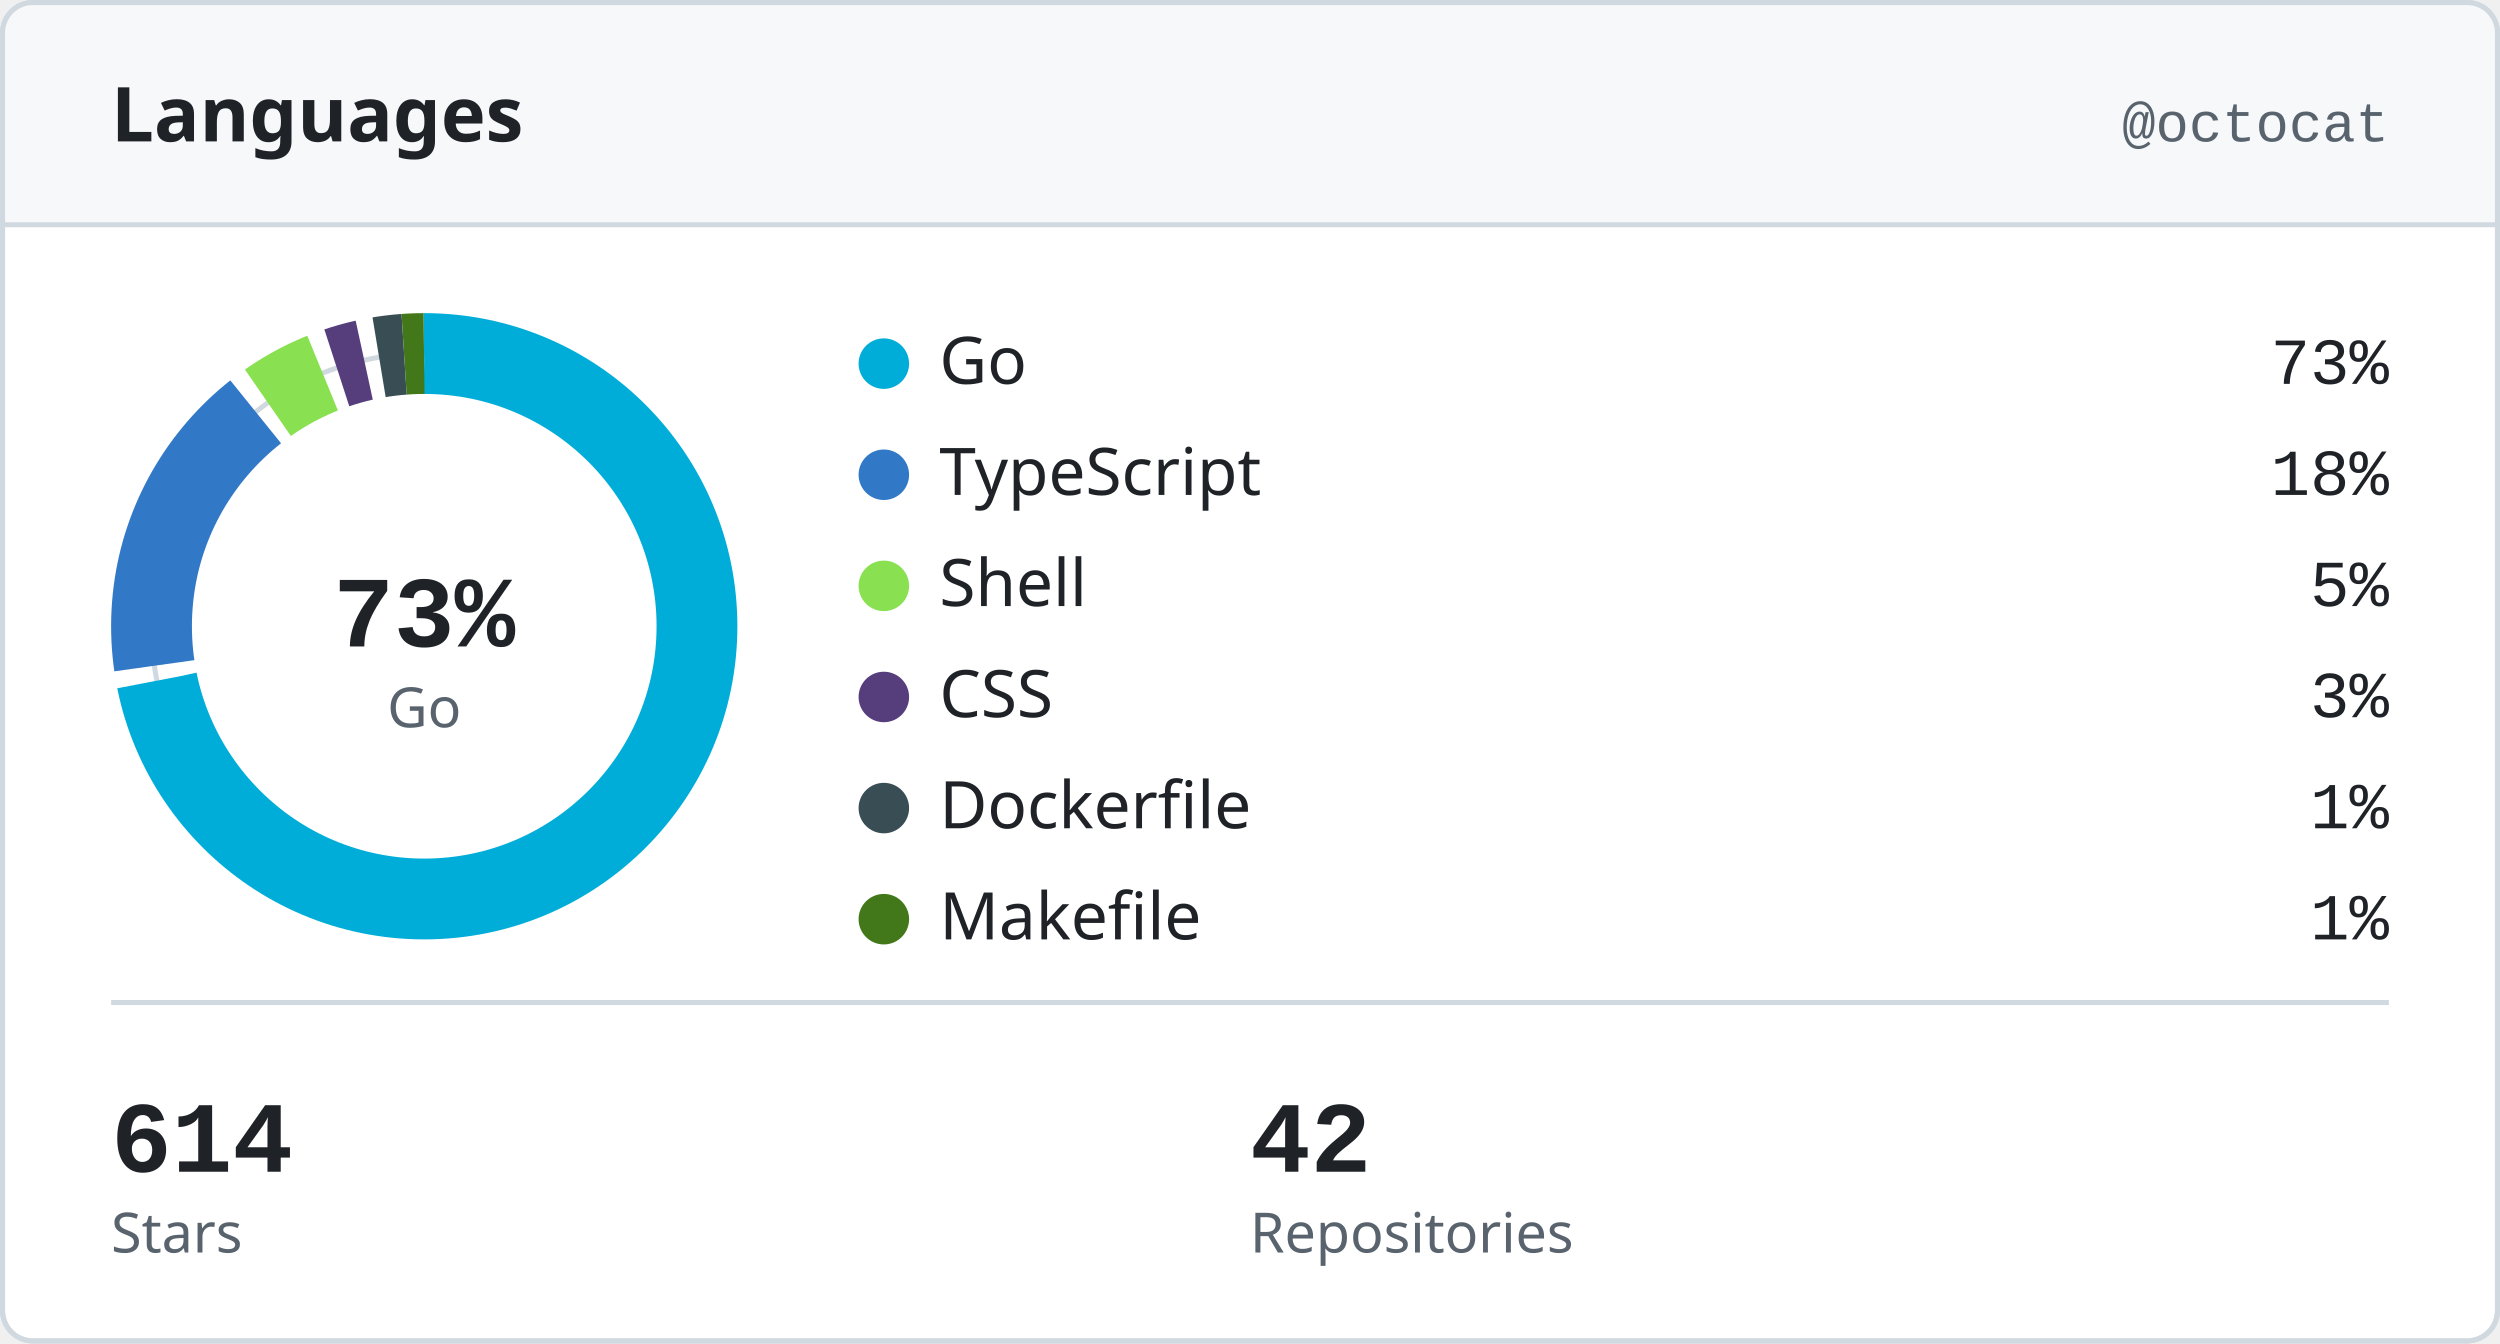
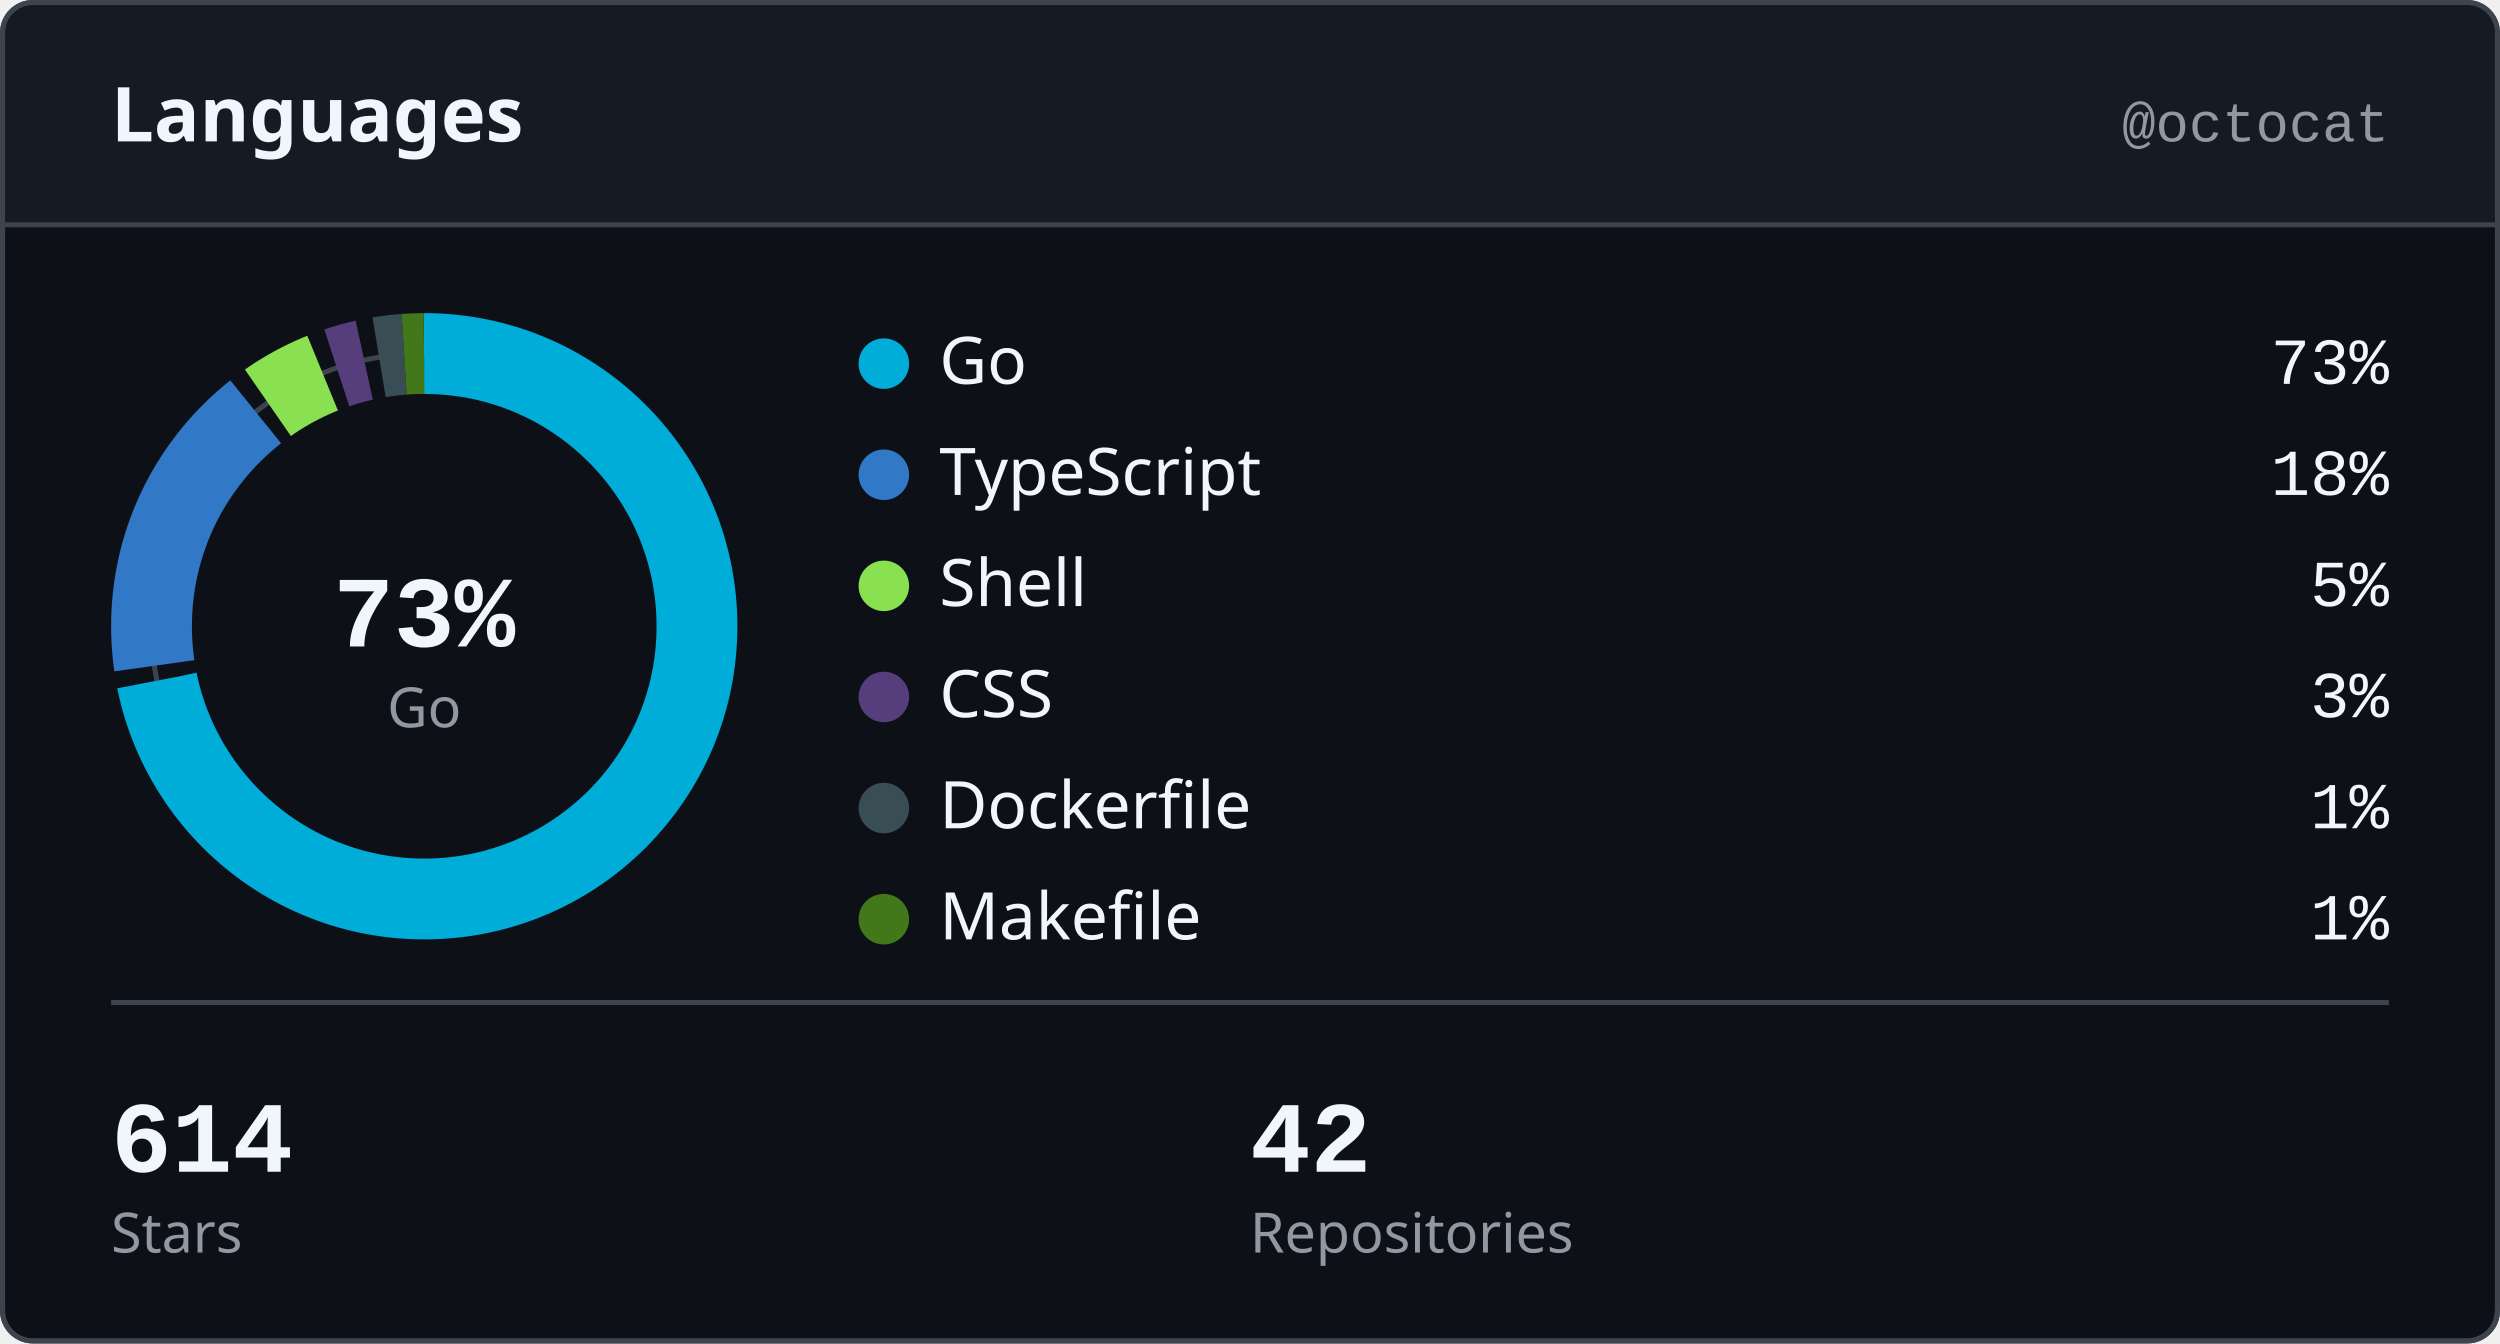
<svg xmlns="http://www.w3.org/2000/svg" width="495" height="266" viewBox="0 0 495 266" role="img" aria-labelledby="ghcTitle ghcDesc">
  <style>
- .bg{fill:#ffffff;stroke:#d1d9e0}
- .panel{fill:#f6f8fa}
- .t,.v,.big{fill:#1f2328}
- .d,.l,.h,.s{fill:#59636e}
- .n,.c{fill:#1f2328}
- .star,.pill-v{fill:#0969da}
- .on-accent{fill:#ffffff}
- .line{stroke:#0969da}
- .area{fill:#0969da}
- .axis,.edge{stroke:#d1d9e0}
- .track{fill:#d1d9e0}
- .ok{fill:#1a7f37}
- .fg{fill:#1f2328}
- .h0{fill:#eff2f5}.h1{fill:#aceebb}.h2{fill:#4ac26b}.h3{fill:#2da44e}.h4{fill:#116329}
+ .bg{fill:#0d1117;stroke:#3d444d}
+ .panel{fill:#151b23}
+ .t,.v,.big{fill:#f0f6fc}
+ .d,.l,.h,.s{fill:#9198a1}
+ .n,.c{fill:#f0f6fc}
+ .star,.pill-v{fill:#4493f8}
+ .on-accent{fill:#0d1117}
+ .line{stroke:#4493f8}
+ .area{fill:#4493f8}
+ .axis,.edge{stroke:#3d444d}
+ .track{fill:#3d444d}
+ .ok{fill:#3fb950}
+ .fg{fill:#f0f6fc}
+ .h0{fill:#151b23}.h1{fill:#033a16}.h2{fill:#196c2e}.h3{fill:#2ea043}.h4{fill:#56d364}
text{font-family:-apple-system,BlinkMacSystemFont,'Segoe UI','Noto Sans',Helvetica,Arial,sans-serif}
.mono{font-family:ui-monospace,SFMono-Regular,'SF Mono',Menlo,Consolas,'Liberation Mono',monospace}
.t{font-size:15px;font-weight:600}
.d{font-size:11px}
.v{font-size:22px;font-weight:600;font-family:ui-monospace,SFMono-Regular,'SF Mono',Menlo,Consolas,'Liberation Mono',monospace}
.big{font-size:20px;font-weight:600;font-family:ui-monospace,SFMono-Regular,'SF Mono',Menlo,Consolas,'Liberation Mono',monospace}
.l{font-size:11px}
.h{font-size:14px;font-weight:600}
.n{font-size:13px}
.s{font-size:11px}
.c{font-size:13px;font-weight:500;font-family:ui-monospace,SFMono-Regular,'SF Mono',Menlo,Consolas,'Liberation Mono',monospace}
.line{fill:none;stroke-width:2;stroke-linecap:round;stroke-linejoin:round}
.area{opacity:0.12;stroke:none}
.axis{stroke-width:1}
.edge{fill:none;stroke-width:1}
</style>
  <rect class="bg" x="0.5" y="0.5" width="494" height="265" rx="6" />
  <path class="panel" d="M0.5,44 V6.5 A6,6 0 0 1 6.5,0.5 H488.5 A6,6 0 0 1 494.5,6.5 V44 Z" />
  <line class="axis" x1="0.5" y1="44.5" x2="494.5" y2="44.5" />
  <rect class="edge" x="0.5" y="0.5" width="494" height="265" rx="6" />
  <text class="t" x="22" y="28" text-anchor="start">Languages</text>
  <text class="d mono" x="473" y="28" text-anchor="end">@octocat</text>
  <circle class="edge" cx="84" cy="124" r="54" stroke-width="16" />
  <circle cx="84" cy="124" r="54" fill="none" stroke="#00add8" stroke-width="16" stroke-dasharray="243.65 95.64" stroke-dashoffset="-0" transform="rotate(-90 84 124)" />
  <circle cx="84" cy="124" r="54" fill="none" stroke="#3178c6" stroke-width="16" stroke-dasharray="56.7 282.59" stroke-dashoffset="-246.65" transform="rotate(-90 84 124)" />
  <circle cx="84" cy="124" r="54" fill="none" stroke="#89e051" stroke-width="16" stroke-dasharray="12.35 326.94" stroke-dashoffset="-306.36" transform="rotate(-90 84 124)" />
  <circle cx="84" cy="124" r="54" fill="none" stroke="#563d7c" stroke-width="16" stroke-dasharray="5.64 333.65" stroke-dashoffset="-321.71" transform="rotate(-90 84 124)" />
  <circle cx="84" cy="124" r="54" fill="none" stroke="#384d54" stroke-width="16" stroke-dasharray="4.99 334.3" stroke-dashoffset="-330.35" transform="rotate(-90 84 124)" />
  <circle cx="84" cy="124" r="54" fill="none" stroke="#427819" stroke-width="16" stroke-dasharray="3.95 335.34" stroke-dashoffset="-335.34" transform="rotate(-90 84 124)" />
  <text class="big t" x="84" y="128" text-anchor="middle">73%</text>
  <text class="s" x="84" y="144" text-anchor="middle">Go</text>
  <circle cx="175" cy="72" r="5" fill="#00add8" />
  <text class="n" x="186" y="76" text-anchor="start">Go</text>
  <text class="c" x="473" y="76" text-anchor="end">73%</text>
  <circle cx="175" cy="94" r="5" fill="#3178c6" />
  <text class="n" x="186" y="98" text-anchor="start">TypeScript</text>
  <text class="c" x="473" y="98" text-anchor="end">18%</text>
  <circle cx="175" cy="116" r="5" fill="#89e051" />
  <text class="n" x="186" y="120" text-anchor="start">Shell</text>
  <text class="c" x="473" y="120" text-anchor="end">5%</text>
  <circle cx="175" cy="138" r="5" fill="#563d7c" />
  <text class="n" x="186" y="142" text-anchor="start">CSS</text>
  <text class="c" x="473" y="142" text-anchor="end">3%</text>
  <circle cx="175" cy="160" r="5" fill="#384d54" />
  <text class="n" x="186" y="164" text-anchor="start">Dockerfile</text>
  <text class="c" x="473" y="164" text-anchor="end">1%</text>
  <circle cx="175" cy="182" r="5" fill="#427819" />
  <text class="n" x="186" y="186" text-anchor="start">Makefile</text>
  <text class="c" x="473" y="186" text-anchor="end">1%</text>
  <line class="axis" x1="22" y1="198.5" x2="473" y2="198.5" />
  <text class="big" x="22" y="232" text-anchor="start">614</text>
  <text class="l" x="22" y="248" text-anchor="start">Stars</text>
  <text class="big" x="247.5" y="232" text-anchor="start">42</text>
  <text class="l" x="247.5" y="248" text-anchor="start">Repositories</text>
</svg>
